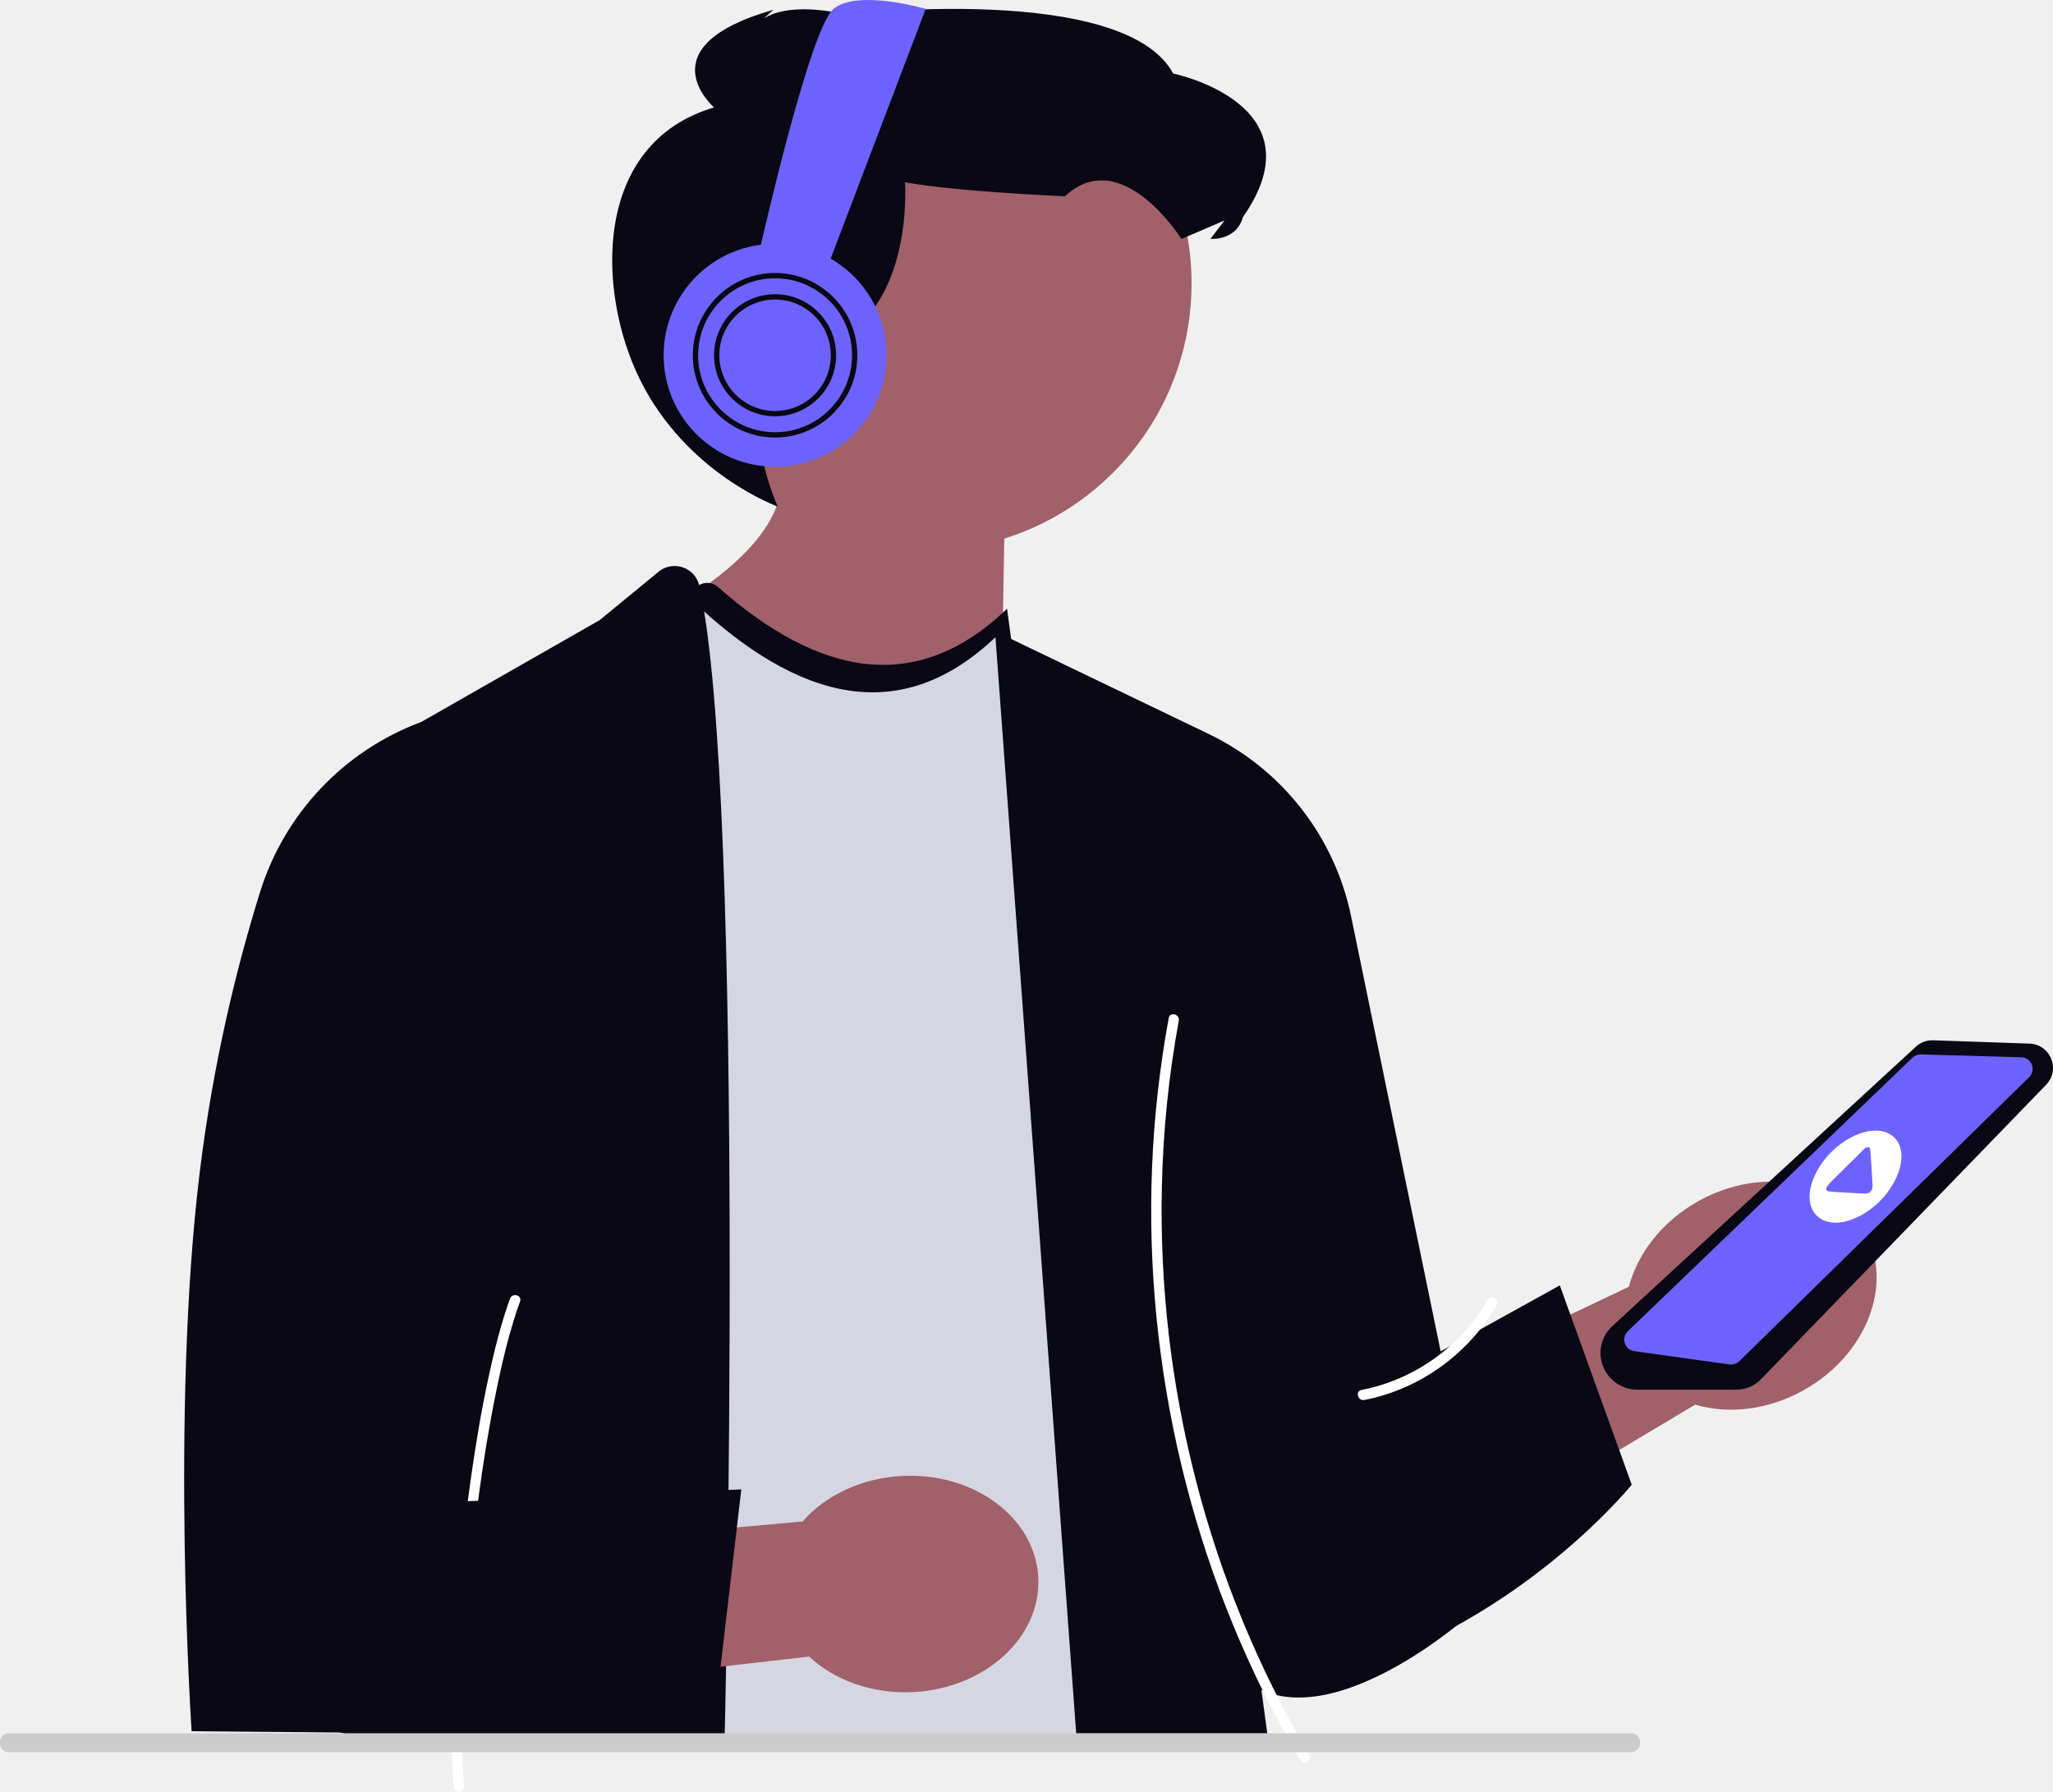
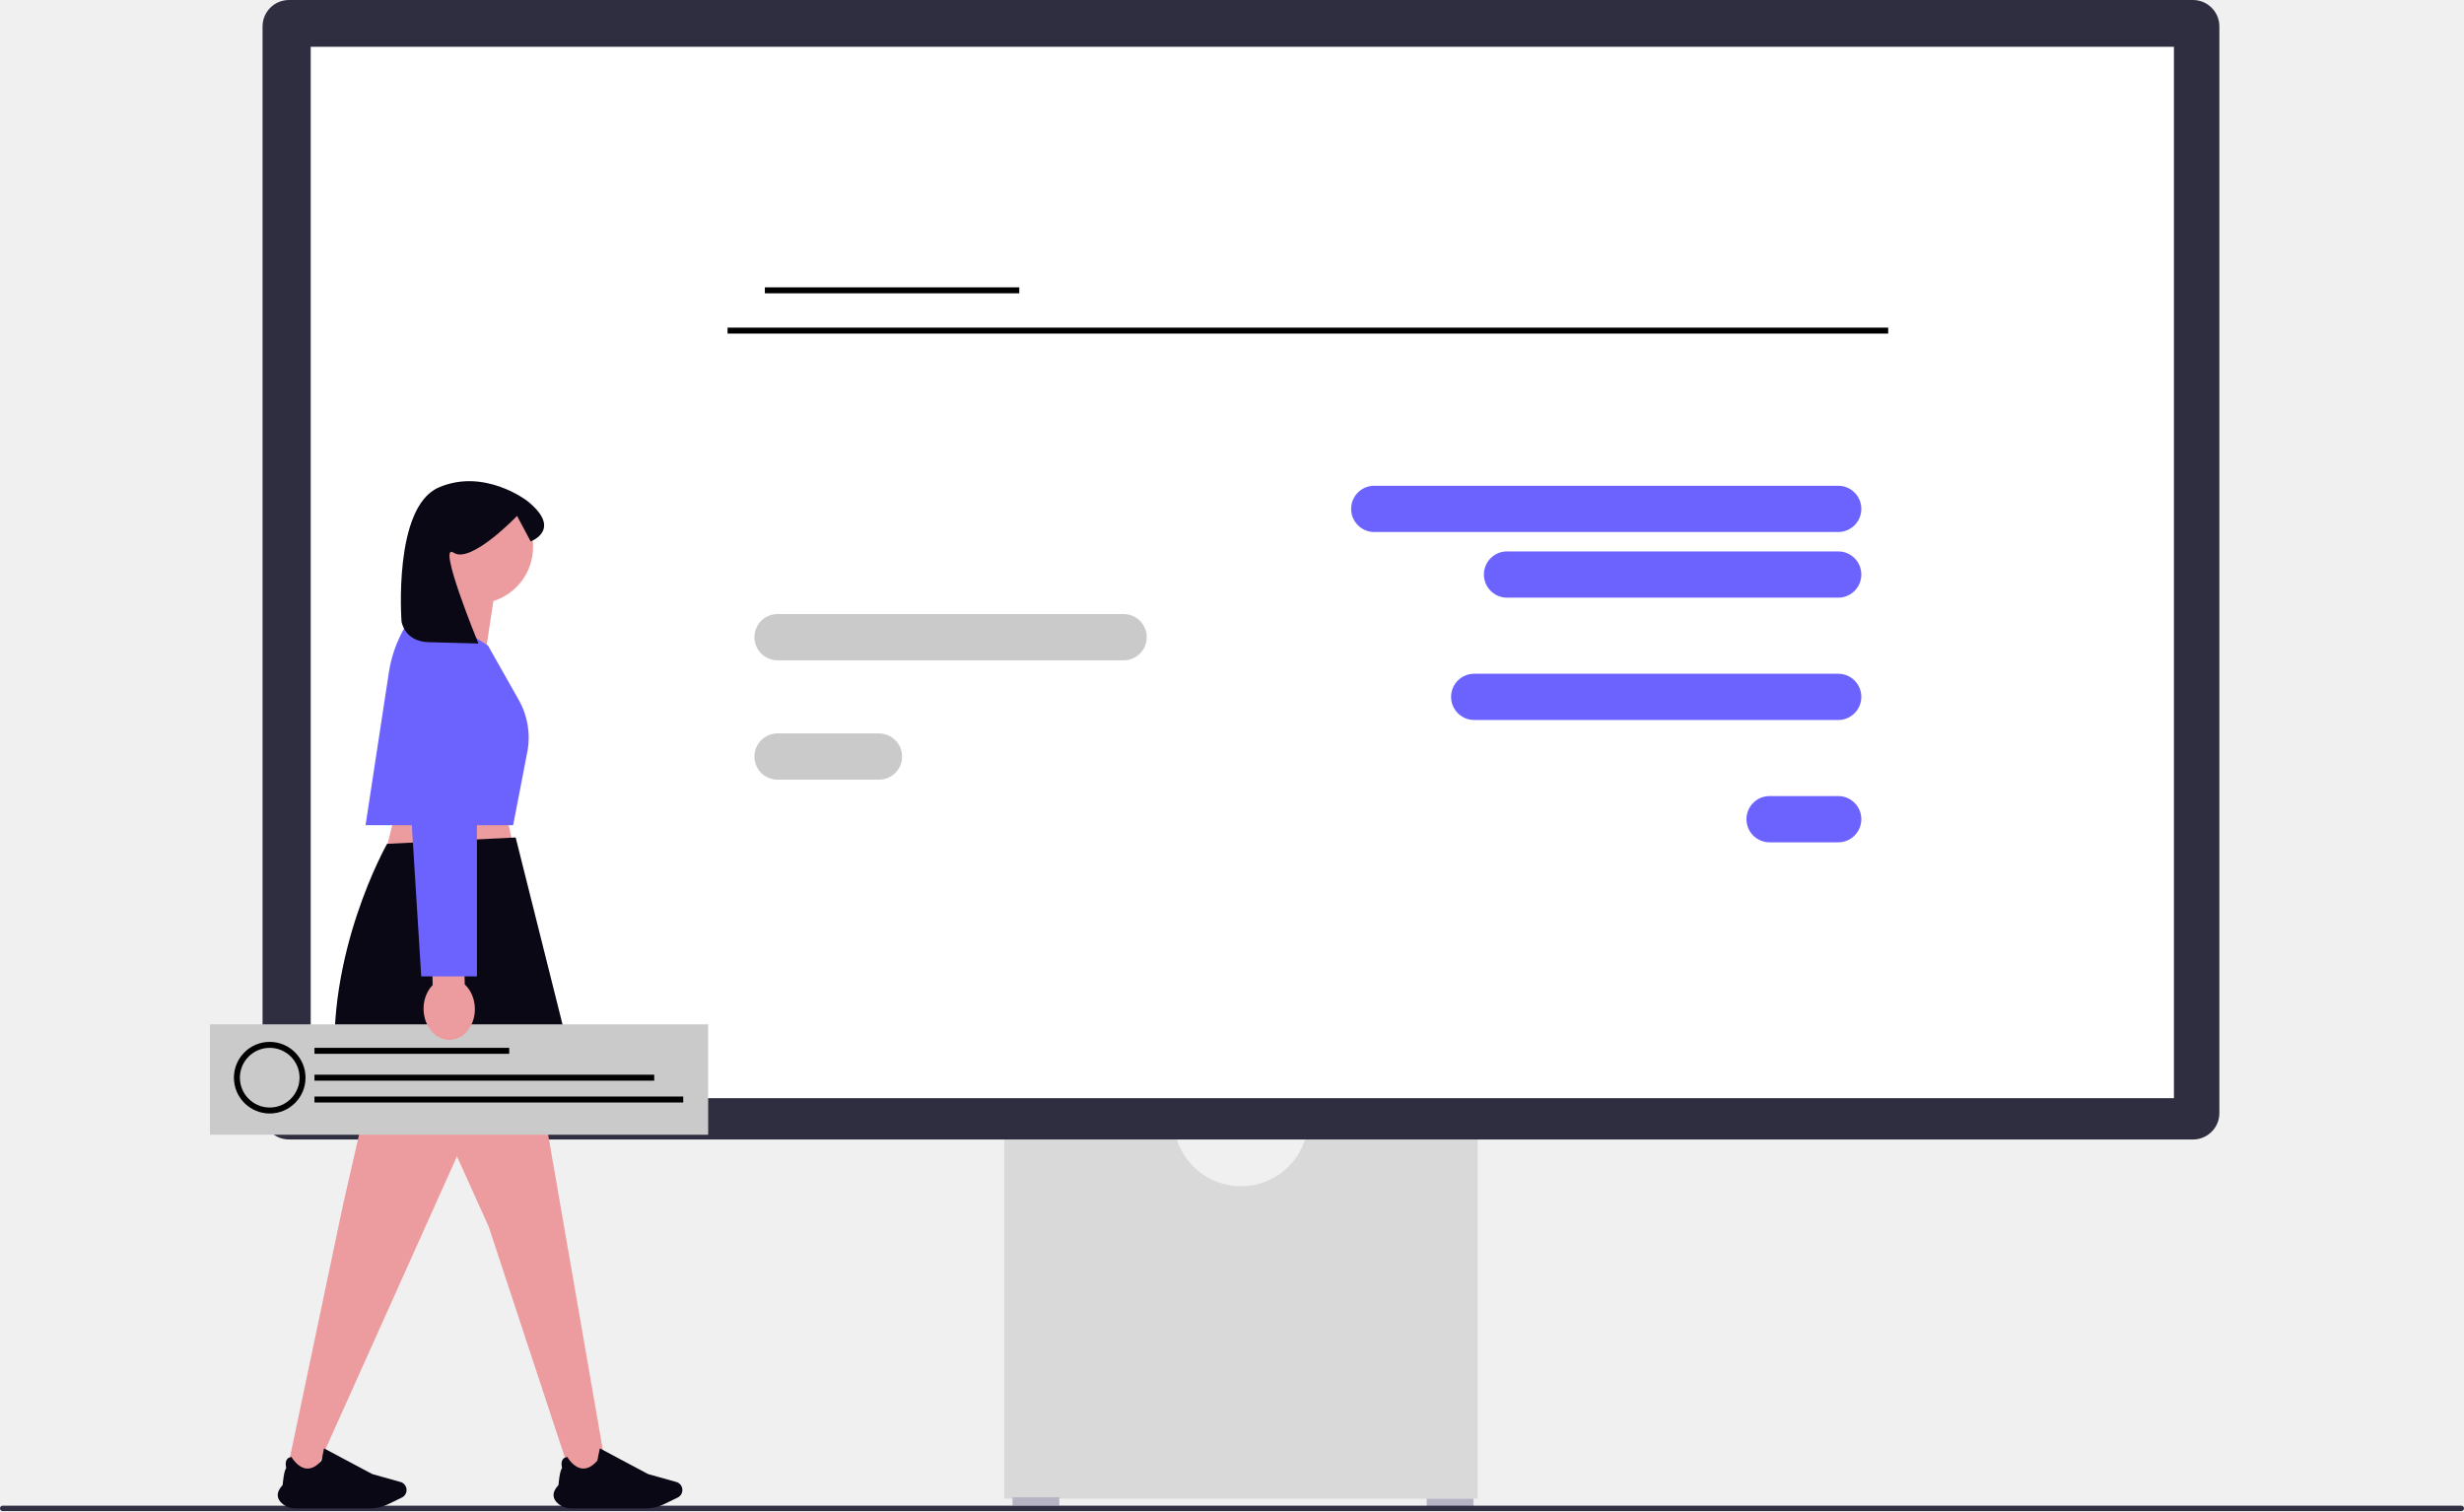
- <svg xmlns="http://www.w3.org/2000/svg" width="591.297" height="515.957" viewBox="0 0 591.297 515.957" role="img" artist="Katerina Limpitsouni" source="https://undraw.co/">
-   <path d="M189.168,81.632c0-42.532,34.479-77.011,77.011-77.011,42.532,0,77.011,34.479,77.011,77.011,0,34.494-22.679,63.686-53.938,73.49l-2.574,148.208-117.708-116.179s45.895-17.77,54.687-41.318c-20.781-13.791-34.489-37.391-34.489-64.202Z" fill="#a0616a" />
-   <path d="M224.002,145.877s-26.276-9.358-39.745-36.688c-12.372-25.104-13.729-67.868,21.4-78.254,0,0-20.239-17.474,17.075-28.12l-4.963,4.579s4.38-7.91,26.009-3.232c0,0,79.924-9.309,94.11,17.007,0,0,42.896,8.791,20.053,41.422,0,0-1.181,6.35-9.332,6.23l4.072-5.326-12.411,5.326s-17.262-27.495-33.554-12.292c0,0-31.159-1.311-46.062-4.041,0,0,2.991,40.025-25.612,47.82-28.604,7.795-11.039,45.569-11.039,45.569Z" fill="#090814" />
-   <path d="M488.239,404.528l-140.756,83.965-11.705-54.552,133.367-63.366c2.526-9.587,9.511-18.756,19.871-24.582,18.127-10.194,39.661-6.297,48.097,8.705,8.436,15.002.581,35.427-17.546,45.621-10.36,5.826-21.823,7.031-31.327,4.21Z" fill="#a0616a" />
-   <path d="M500.185,400.206h-28.669c-4.923,0-9.256-3.492-10.303-8.302h0c-.793-3.644.419-7.476,3.163-10.001l87.422-80.463c1.361-1.251,3.133-1.905,4.979-1.844l27.754.957c2.803.097,5.197,1.774,6.246,4.376,1.049,2.601.489,5.468-1.463,7.484l-82.182,84.85c-1.811,1.871-4.343,2.942-6.947,2.942Z" fill="#090814" />
-   <path d="M266.62,2.553s-19.649-5.744-26.548,0c-6.899,5.744-21.062,68.574-21.062,68.574l19.703,4.756L266.62,2.553Z" fill="#6c63ff" />
-   <circle cx="223.237" cy="102.31" r="32.102" fill="#6c63ff" />
-   <path d="M223.237,126.005c-13.065,0-23.694-10.629-23.694-23.694s10.629-23.694,23.694-23.694,23.694,10.629,23.694,23.694-10.629,23.694-23.694,23.694ZM223.237,80.145c-12.222,0-22.166,9.944-22.166,22.166s9.943,22.166,22.166,22.166,22.166-9.944,22.166-22.166-9.943-22.166-22.166-22.166Z" fill="#090814" />
-   <path d="M223.237,119.89c-9.693,0-17.58-7.887-17.58-17.58s7.886-17.58,17.58-17.58,17.58,7.887,17.58,17.58-7.886,17.58-17.58,17.58ZM223.237,86.259c-8.851,0-16.051,7.2-16.051,16.051s7.2,16.051,16.051,16.051,16.051-7.2,16.051-16.051-7.2-16.051-16.051-16.051Z" fill="#090814" />
-   <path d="M194.983,167.618c32.442,32.598,63.25,41.349,91.596,14.169l40.035,293.358-16.646,24.119-101.232.288-13.753-331.935Z" fill="#d6d6e3" />
-   <path d="M189.656,164.669l-16.928,13.913-51.392,29.332c-22.227,8.262-39.37,26.344-46.431,48.982-6.38,20.454-13.44,48.352-17.402,80.883-8.447,69.355-2.313,160.805-2.313,160.805l78.132.679-3.397-45.86-12.569-113.461.333,159.61h91.047s6.231-270.71-7.347-330.913c-1.189-5.272-7.559-7.402-11.734-3.97Z" fill="#090814" />
-   <path d="M286.579,181.787l61.562,29.602c21.113,10.152,36.277,29.578,41.002,52.524l25.794,125.286,8.43,75.786s-36.266,32.479-60.065,21.709l1.699,12.569h-55.032l-23.389-317.477Z" fill="#090814" />
-   <path d="M376.89,410.262l72.357-40.085,20.722,57.41s-41.594,51.535-106.667,59.109l13.588-76.434Z" fill="#090814" />
-   <path d="M498.588,392.991c-.153,0-.307-.012-.459-.033l-27.446-3.843c-1.28-.179-2.322-1.054-2.72-2.283-.398-1.23-.067-2.55.865-3.445l82.011-78.794c.641-.618,1.519-.93,2.414-.933l28.919.83c1.365.039,2.522.852,3.021,2.124.498,1.272.202,2.656-.774,3.613l-83.481,81.808c-.627.614-1.48.954-2.348.955Z" fill="#6c63ff" />
-   <path d="M544.955,327.051c6.364,4.786.767,18.194-9.755,23.367-10.491,5.158-17.484-2.005-12.217-12.513,4.727-9.43,16.277-15.136,21.972-10.854Z" fill="#fff" />
-   <path d="M538.418,330.472c.177.109.223.55.264.784.087.487.654,9.779.631,10.321-.059,1.364-.643,2.087-2.083,2.161-.534.027-9.512-.484-10.186-.58-1.089-.154-1.59-.6-.363-2.049,1.003-1.184,8.311-8.217,10.241-10.248.447-.407,1.177-.587,1.496-.389Z" fill="#6c63ff" />
-   <path d="M377.109,505.393c-14.562-24.654-25.527-51.349-32.674-79.071-7.109-27.576-10.433-56.105-9.8-84.578.356-16.025,1.973-32.01,4.875-47.774.347-1.887-2.543-2.697-2.893-.798-2.613,14.196-4.224,28.575-4.807,42.998-.583,14.432-.147,28.904,1.284,43.276,1.424,14.295,3.807,28.497,7.154,42.468,3.366,14.046,7.702,27.861,12.985,41.304,5.277,13.429,11.475,26.498,18.596,39.048.882,1.555,1.78,3.102,2.689,4.641.981,1.661,3.575.154,2.59-1.514h0Z" fill="#fff" />
-   <path d="M428.448,374.34c-7.65,13.424-21.133,23.03-36.297,25.951-1.894.365-1.092,3.257.798,2.893,15.884-3.059,30.086-13.283,38.09-27.33.957-1.68-1.634-3.193-2.59-1.514h0Z" fill="#fff" />
-   <path d="M133.688,514.519c-1.513-17.655-.436-35.618.987-53.241,1.633-20.228,4.143-40.461,8.193-60.356,1.794-8.811,3.857-17.639,6.911-26.11.656-1.819-2.242-2.603-2.893-.798-2.703,7.498-4.611,15.28-6.276,23.066-2.039,9.538-3.648,19.167-5.014,28.823-2.869,20.278-4.784,40.744-5.38,61.22-.266,9.122-.308,18.294.472,27.395.164,1.909,3.165,1.927,3,0h0Z" fill="#fff" />
-   <path d="M233.057,477.089l-111.477,12.74,10.701-42.803,98.853-8.844c6.541-7.45,16.886-12.535,28.757-13.122,20.771-1.027,38.299,12.076,39.148,29.266.85,17.19-15.3,31.958-36.071,32.984-11.871.587-22.666-3.454-29.911-10.222Z" fill="#a0616a" />
-   <path d="M130.867,432.497l82.642-3.556-7.095,60.622s-60.229,27.538-121.837,5.256l46.289-62.322Z" fill="#090814" />
-   <path d="M286.987,183.241l39.638,290.455,3.454-5.004-40.035-293.358c-25.899,24.833-53.852,19.672-83.229-6.266-3.063-2.704-7.821-.528-7.875,3.471,31.14,29.712,60.736,36.888,88.047,10.702Z" fill="#090814" />
-   <path d="M470.011,504.614H2.36c-1.406-.107-2.445-1.33-2.354-2.736-.091-1.391.948-2.614,2.354-2.721h467.651c1.239.152,2.217,1.132,2.369,2.369.199,1.514-.855,2.889-2.369,3.089Z" fill="#ccc" />
+ <svg xmlns="http://www.w3.org/2000/svg" width="825.85" height="506.44" viewBox="0 0 825.85 506.44" role="img" artist="Katerina Limpitsouni" source="https://undraw.co/">
+   <path d="m438.22,378.66c-1.77,10.71-11.09,18.91-22.29,18.91s-20.53-8.2-22.29-18.91h-57.04v123.61h158.66v-123.61h-57.04l0-0Z" fill="#d9d9d9" stroke-width="0" />
+   <rect x="339.36" y="501.81" width="15.68" height="2.77" fill="#b6b3c5" stroke-width="0" />
+   <rect x="478.19" y="502.27" width="15.68" height="2.77" fill="#b6b3c5" stroke-width="0" />
+   <path d="m735.01,381.89H96.85c-4.88,0-8.85-3.97-8.85-8.85V8.85c0-4.88,3.97-8.85,8.85-8.85h638.16c4.88,0,8.85,3.97,8.85,8.85v364.2c0,4.88-3.97,8.85-8.85,8.85h0l0-.01Z" fill="#2f2e41" stroke-width="0" />
+   <rect x="104.14" y="15.68" width="624.49" height="352.37" fill="#fff" stroke-width="0" />
+   <path d="m0,505.53c0,.5.4.91.91.91h824.03c.5,0,.91-.4.91-.91s-.4-.91-.91-.91H.91c-.5,0-.91.4-.91.91Z" fill="#2f2e43" stroke-width="0" />
+   <rect x="452.855" y="162.803" width="171" height="15.5" rx="7.75" ry="7.75" fill="#6c63ff" stroke-width="0" />
+   <rect x="486.355" y="225.803" width="137.5" height="15.5" rx="7.75" ry="7.75" fill="#6c63ff" stroke-width="0" />
+   <rect x="585.355" y="266.803" width="38.5" height="15.5" rx="7.75" ry="7.75" fill="#6c63ff" stroke-width="0" />
+   <rect x="252.855" y="205.803" width="131.5" height="15.5" rx="7.75" ry="7.75" fill="#cacacb" stroke-width="0" />
+   <rect x="252.855" y="245.803" width="49.5" height="15.5" rx="7.75" ry="7.75" fill="#cacacb" stroke-width="0" />
+   <rect x="497.355" y="184.803" width="126.5" height="15.5" rx="7.75" ry="7.75" fill="#6c63ff" stroke-width="0" />
+   <line x1="243.855" y1="110.803" x2="632.855" y2="110.803" fill="none" stroke="#000" stroke-miterlimit="10" stroke-width="2" />
+   <line x1="256.355" y1="97.303" x2="341.624" y2="97.303" fill="none" stroke="#000" stroke-miterlimit="10" stroke-width="2" />
+   <polygon points="133.907 266.954 127.087 293.906 174.182 293.325 168.793 268.698 133.907 266.954" fill="#ec9c9f" stroke-width="0" />
+   <polygon points="125.196 359.036 114.971 403.771 96.151 493.335 104.873 495.079 164.818 361.592 125.196 359.036" fill="#ec9c9f" stroke-width="0" />
+   <polygon points="144.882 369.226 163.769 411.048 191.505 495.079 203.133 492.172 177.996 347.319 144.882 369.226" fill="#ec9c9f" stroke-width="0" />
+   <path d="m129.732,282.809s-21.026,37.026-17.192,77.926c0,0,30.999,23.473,80.797,1.744l-20.499-81.8-43.106,2.13Z" fill="#090814" stroke-width="0" />
+   <path d="m94.695,504.014c-1.001-.821-1.542-1.737-1.606-2.724-.074-1.129.484-2.339,1.657-3.599.028-.362.392-4.853,1.204-5.657-.068-.24-.481-1.834.196-2.869.319-.487.834-.772,1.53-.844l.03-.003.015.027c.02.035,1.995,3.509,4.966,3.814,1.703.175,3.409-.712,5.069-2.638.06-.142.529-2.488.831-4.04l.012-.062,16.188,8.615,9.462,2.651c1.189.333,2.02,1.439,2.02,2.688,0,1.065-.613,2.052-1.561,2.514l-4.587,2.232c-1.917.933-4.053,1.426-6.18,1.426h-24.879c-1.612,0-3.163-.544-4.367-1.531Z" fill="#090814" stroke-width="0" />
+   <path d="m187.142,504.014c-1.001-.821-1.542-1.737-1.606-2.724-.074-1.129.484-2.339,1.657-3.599.028-.362.392-4.853,1.204-5.657-.068-.24-.481-1.834.196-2.869.319-.487.834-.772,1.53-.844l.03-.003.015.027c.02.035,1.995,3.509,4.966,3.814,1.703.175,3.409-.712,5.069-2.638.06-.142.529-2.488.831-4.04l.012-.062,16.188,8.615,9.462,2.651c1.189.333,2.02,1.439,2.02,2.688,0,1.065-.613,2.052-1.561,2.514l-4.587,2.232c-1.917.933-4.053,1.426-6.18,1.426h-24.879c-1.612,0-3.163-.544-4.367-1.531Z" fill="#090814" stroke-width="0" />
+   <path d="m140.674,183.316c0-10.491,8.505-18.996,18.996-18.996,10.491,0,18.996,8.505,18.996,18.996,0,8.508-5.594,15.709-13.305,18.128l-3.672,24.269-18.721-15.6s4.044-5.151,6.213-10.96c-5.126-3.402-8.507-9.223-8.507-15.836Z" fill="#ec9c9f" stroke-width="0" />
+   <path d="m141.186,202.068l22.374,14.302,10.327,18.238c2.99,5.281,4,11.454,2.848,17.413l-4.745,24.547h-49.471s7.817-51.212,7.817-51.212c.998-6.536,3.487-12.755,7.276-18.174l3.574-5.112Z" fill="#6c63ff" stroke-width="0" />
+   <path d="m134.575,208.274s.887,6.73,9.105,6.95q16.671.446,16.671.446s-14.093-34.297-8.298-30.433c5.795,3.864,21.248-12.334,21.248-12.334l4.56,8.551s10.893-3.945-1.179-13.604c0,0-14.404-11.136-29.696-4.449s-12.41,44.873-12.41,44.873Z" fill="#090814" stroke-width="0" />
+   <rect x="70.355" y="343.303" width="167" height="37" fill="#cacacb" stroke-width="0" />
+   <circle cx="90.401" cy="361.183" r="11" fill="none" stroke="#000" stroke-miterlimit="10" stroke-width="2" />
+   <line x1="105.401" y1="352.183" x2="170.67" y2="352.183" fill="none" stroke="#000" stroke-miterlimit="10" stroke-width="2" />
+   <line x1="105.401" y1="361.183" x2="219.274" y2="361.183" fill="none" stroke="#000" stroke-miterlimit="10" stroke-width="2" />
+   <line x1="105.401" y1="368.498" x2="228.995" y2="368.498" fill="none" stroke="#000" stroke-miterlimit="10" stroke-width="2" />
+   <path d="m145.014,330.142l-.399-18.409,10.748-.233.399,18.409c2.005,1.862,3.329,4.754,3.4,8.034.124,5.738-3.624,10.474-8.373,10.577-4.749.103-8.7-4.465-8.824-10.204-.071-3.28,1.126-6.227,3.049-8.174Z" fill="#ec9c9f" stroke-width="0" />
+   <polyline points="159.853 238.004 159.853 327.234 141.186 327.234 135.669 238.757" fill="#6c63ff" stroke-width="0" />
</svg>
